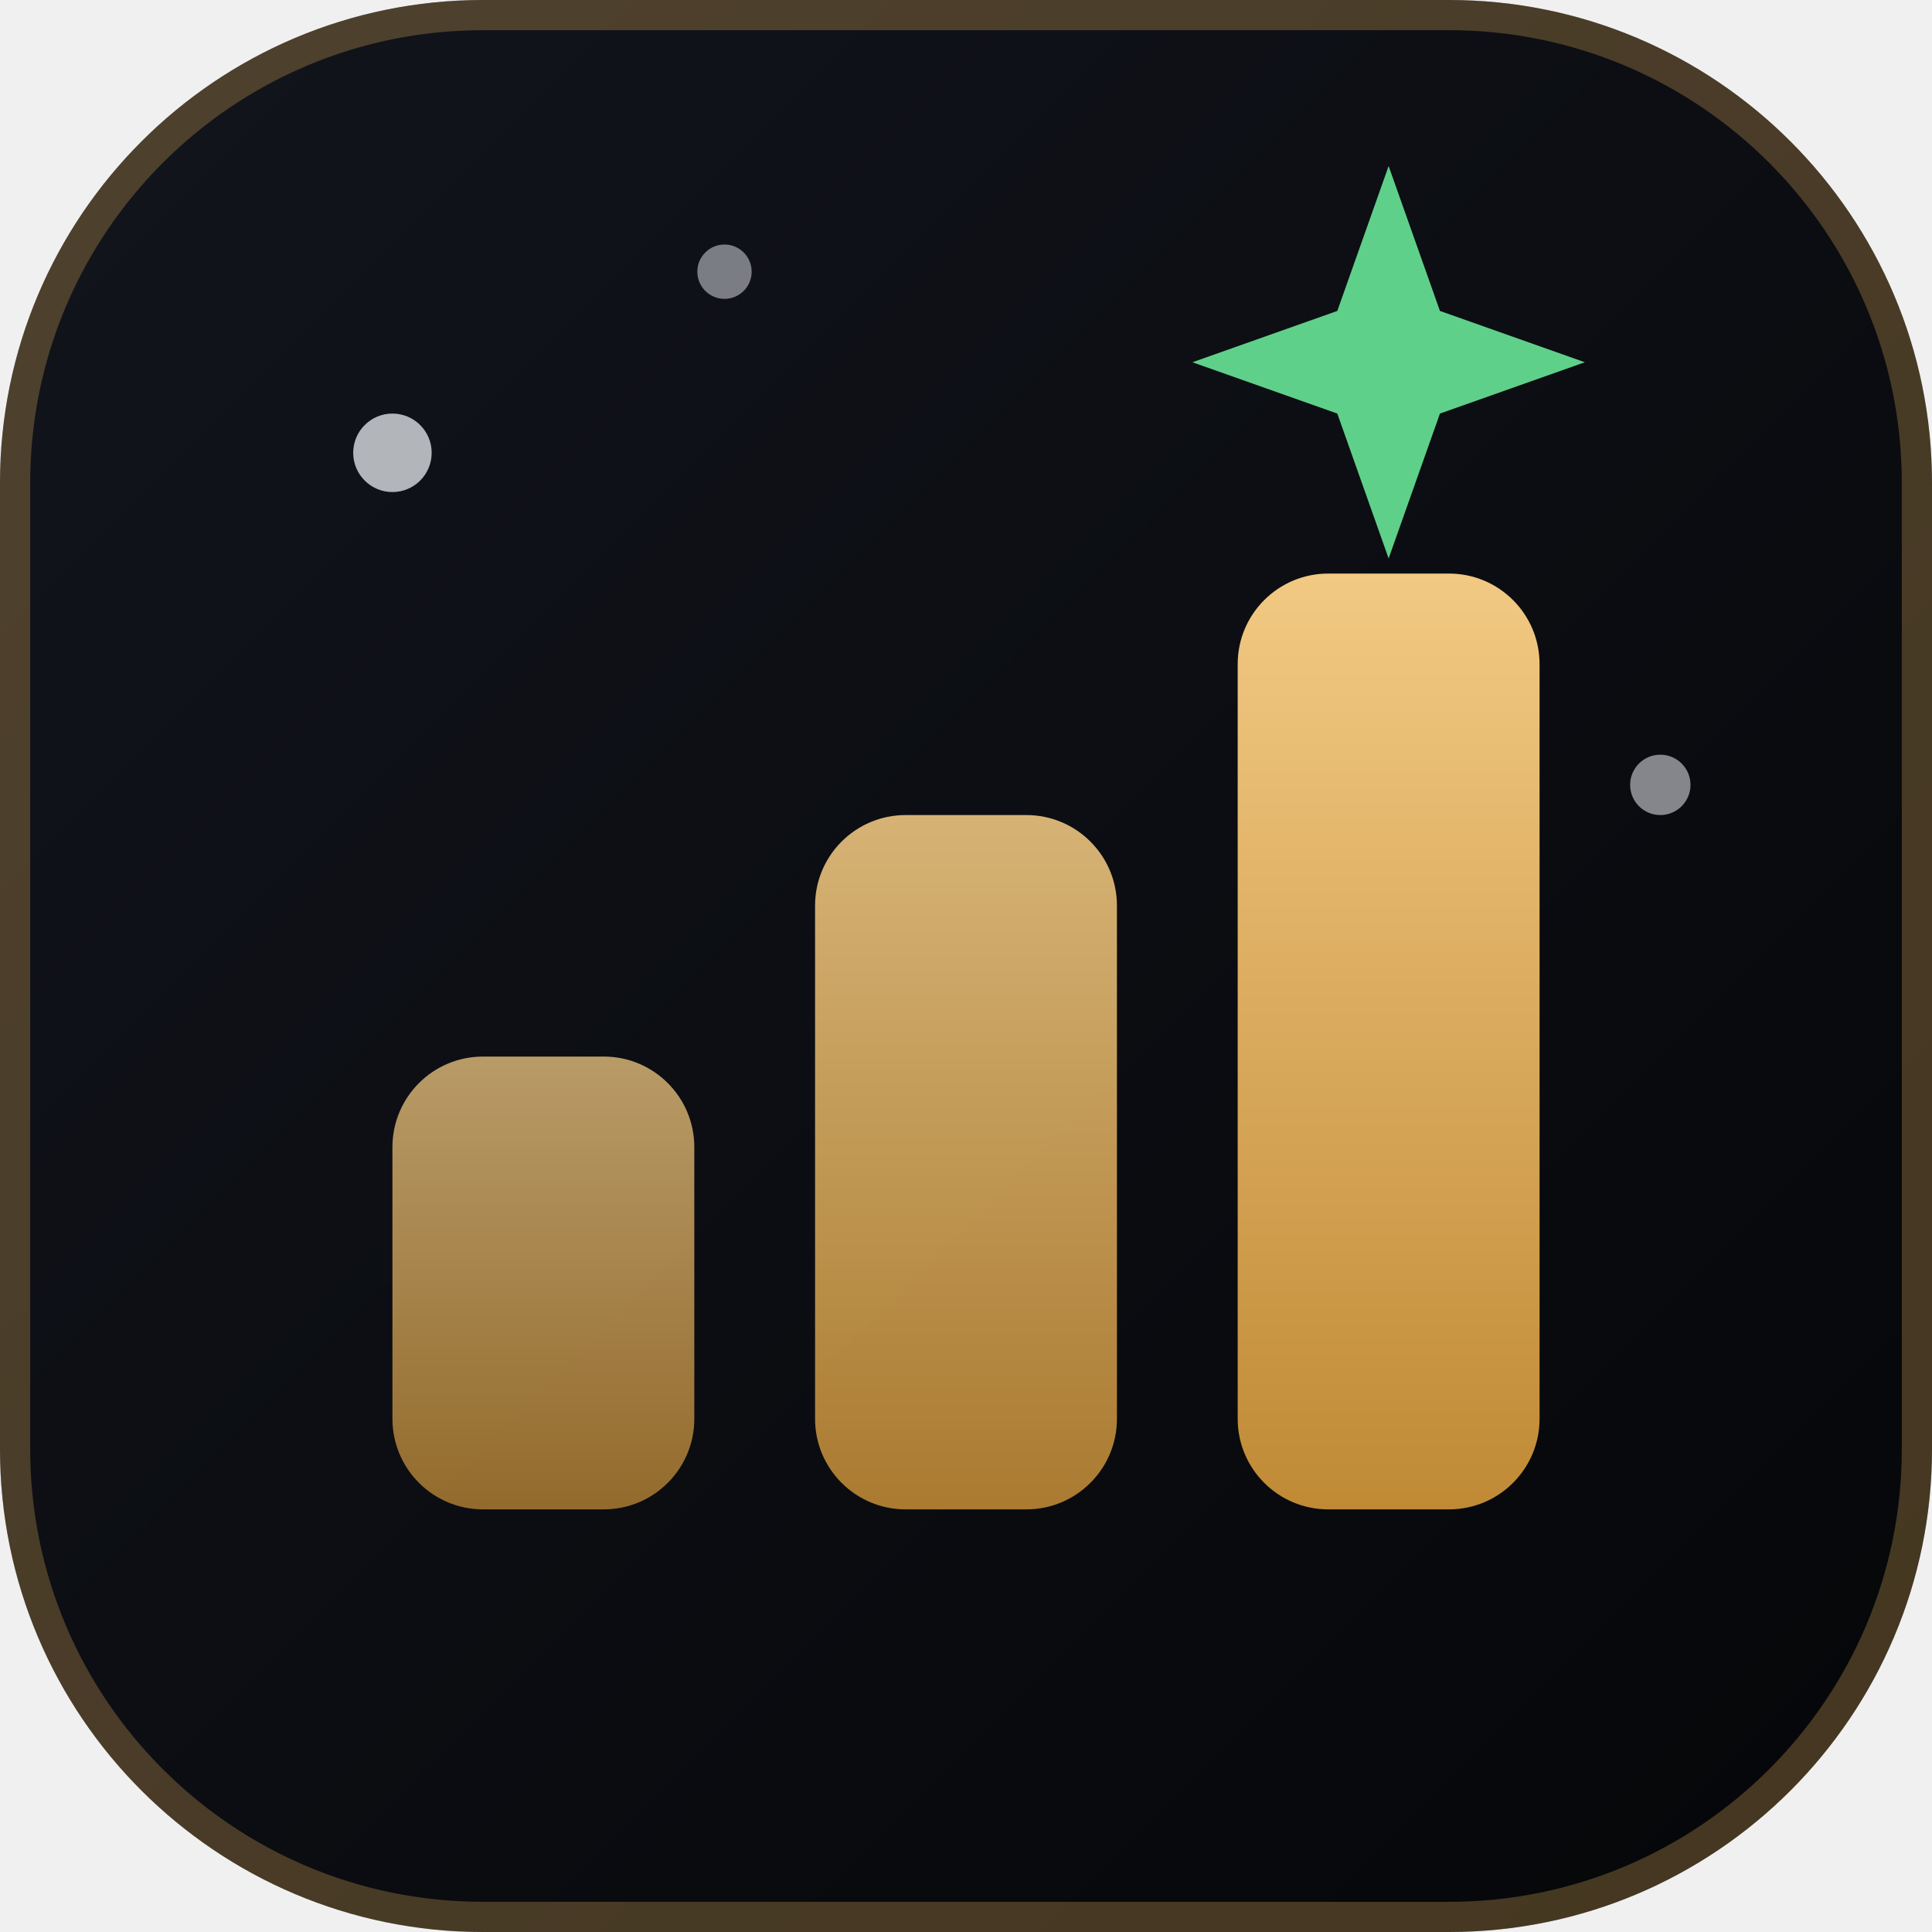
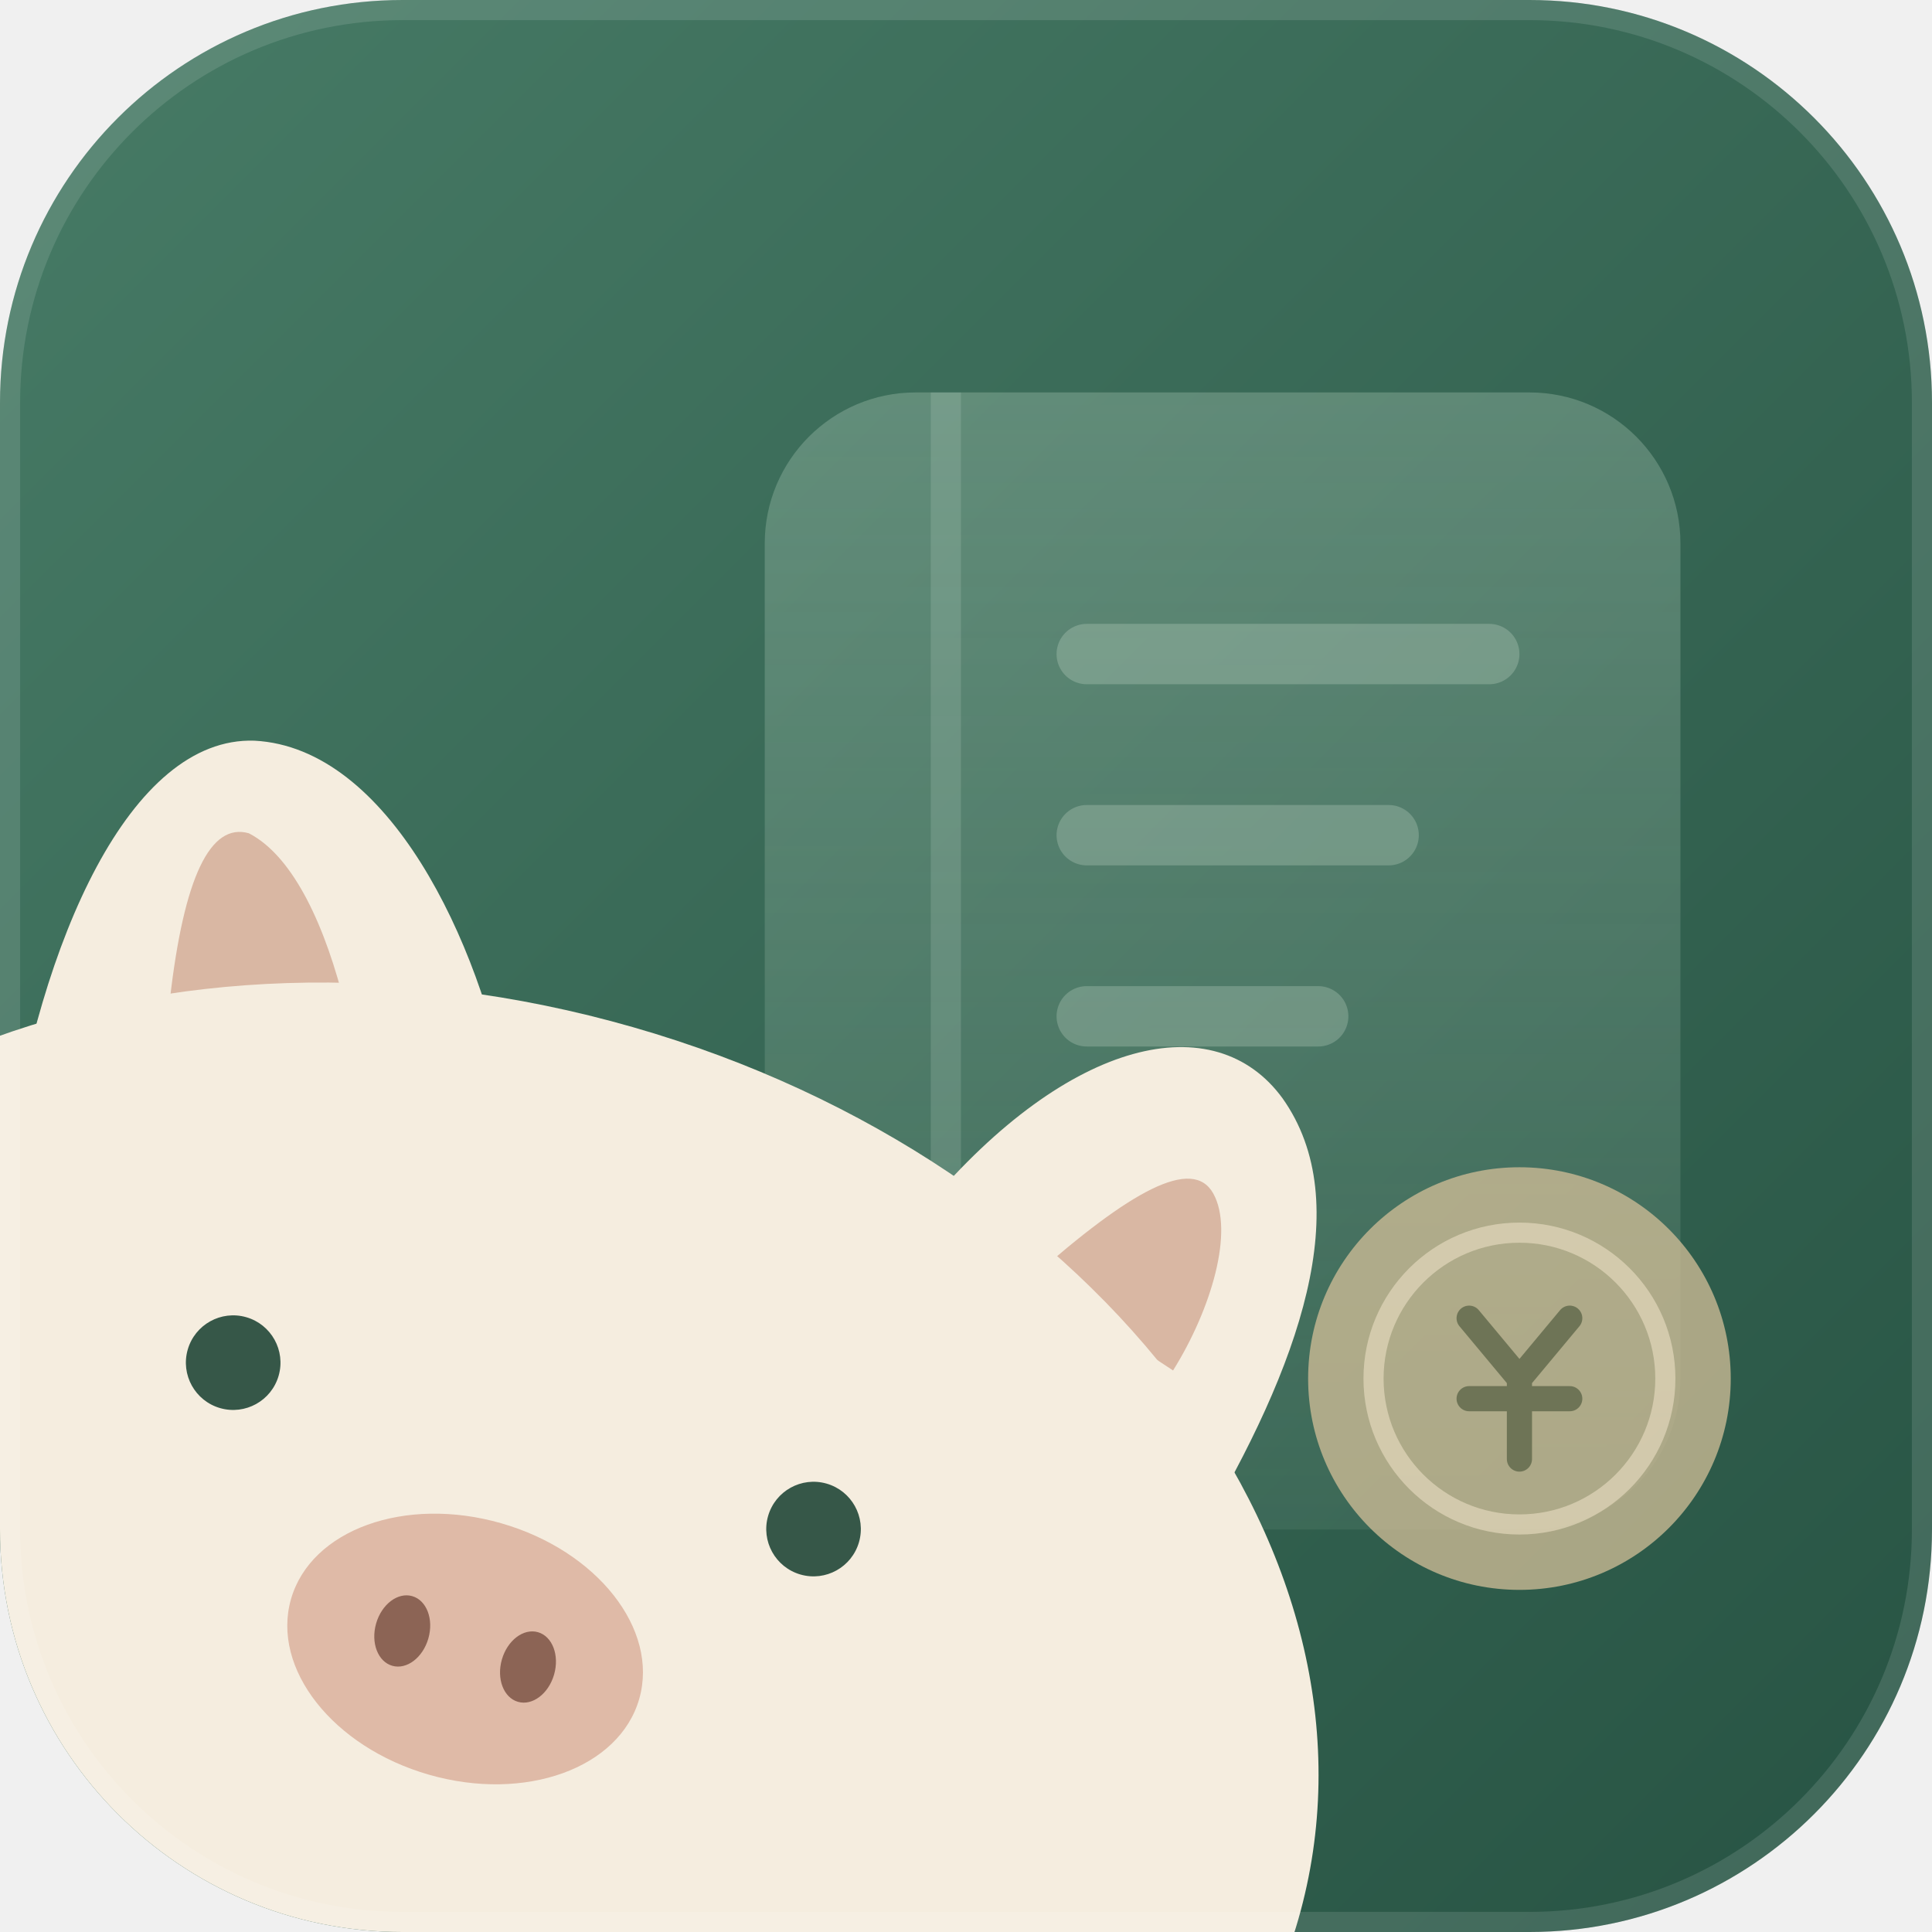
- <svg xmlns="http://www.w3.org/2000/svg" viewBox="0 0 64 64" role="img" aria-label="个人预算记账助手">
+ <svg xmlns="http://www.w3.org/2000/svg" viewBox="0 0 192 192" role="img" aria-labelledby="title">
  <defs>
-     <linearGradient id="bg" x1="0" y1="0" x2="1" y2="1">
-       <stop offset="0" stop-color="#12151d" />
-       <stop offset="1" stop-color="#050608" />
+     <linearGradient id="background" x2="1" y2="1">
+       <stop stop-color="#477b66" />
+       <stop offset="1" stop-color="#275343" />
    </linearGradient>
-     <linearGradient id="gold" x1="0" y1="1" x2="0" y2="0">
-       <stop offset="0" stop-color="#c08a35" />
-       <stop offset="1" stop-color="#f2c983" />
+     <linearGradient id="ledger" x2="0" y2="1">
+       <stop stop-color="#d4ebd9" stop-opacity=".25" />
+       <stop offset="1" stop-color="#d4ebd9" stop-opacity=".08" />
    </linearGradient>
+     <clipPath id="tile">
+       <rect width="192" height="192" rx="40" />
+     </clipPath>
  </defs>
-   <rect width="64" height="64" rx="16" fill="url(#bg)" />
-   <rect x="0.5" y="0.5" width="63" height="63" rx="15.5" fill="none" stroke="#E8B45F" stroke-opacity="0.28" />
-   <circle cx="13" cy="15" r="1.3" fill="#E8EAF0" fill-opacity="0.75" />
-   <circle cx="24" cy="9" r="0.9" fill="#E8EAF0" fill-opacity="0.5" />
-   <circle cx="55" cy="26" r="1" fill="#E8EAF0" fill-opacity="0.55" />
-   <rect x="13" y="35" width="10" height="15" rx="3" fill="url(#gold)" fill-opacity="0.75" />
-   <rect x="27" y="27" width="10" height="23" rx="3" fill="url(#gold)" fill-opacity="0.88" />
-   <rect x="41" y="19" width="10" height="31" rx="3" fill="url(#gold)" />
-   <path d="M46 5.5 L47.7 10.3 L52.5 12 L47.7 13.7 L46 18.5 L44.3 13.7 L39.5 12 L44.3 10.3 Z" fill="#5FD08A" />
+   <g clip-path="url(#tile)">
+     <path fill="url(#background)" d="M0 0h192v192H0z" />
+     <rect x="76" y="39" width="91" height="113" rx="15" fill="url(#ledger)" />
+     <path d="M94 39v113" fill="none" stroke="#d8ebdb" stroke-opacity=".16" stroke-width="3" />
+     <path d="M108 65h40m-40 18h30m-30 18h23" fill="none" stroke="#d8ebdb" stroke-opacity=".25" stroke-width="6" stroke-linecap="round" />
+     <circle cx="151" cy="137" r="21" fill="#d2be98" fill-opacity=".75" />
+     <circle cx="151" cy="137" r="14.5" fill="none" stroke="#f8ebd1" stroke-opacity=".5" stroke-width="2" />
+     <path d="M146 131l5 6 5-6m-5 6v8m-5-6h10" fill="none" stroke="#6e7456" stroke-width="2.5" stroke-linecap="round" stroke-linejoin="round" />
+     <g transform="rotate(16 45 150)">
+       <path d="M-7 129C-10 107-7 85 5 82c13-3 27 13 34 27m43-1c9-20 22-27 31-20 10 8 9 25 4 44" fill="#f5eddf" />
+       <path d="M4 109c-2-12-1-18 3-18 5 1 10 7 14 14m73 7c7-11 12-16 15-13 3 3 3 11 1 18" fill="#d9b7a3" />
+       <ellipse cx="49" cy="166" rx="88" ry="67" fill="#f5eddf" />
+       <circle cx="20" cy="142" r="4.7" fill="#365748" />
+       <circle cx="80" cy="142" r="4.7" fill="#365748" />
+       <ellipse cx="50" cy="163" rx="18" ry="13" fill="#dfbaa7" />
+       <ellipse cx="43.5" cy="163" rx="2.7" ry="3.6" fill="#8c6455" />
+       <ellipse cx="56.5" cy="163" rx="2.7" ry="3.6" fill="#8c6455" />
+     </g>
+   </g>
+   <rect x="1" y="1" width="190" height="190" rx="39" fill="none" stroke="#fff" stroke-opacity=".12" stroke-width="2" />
</svg>
